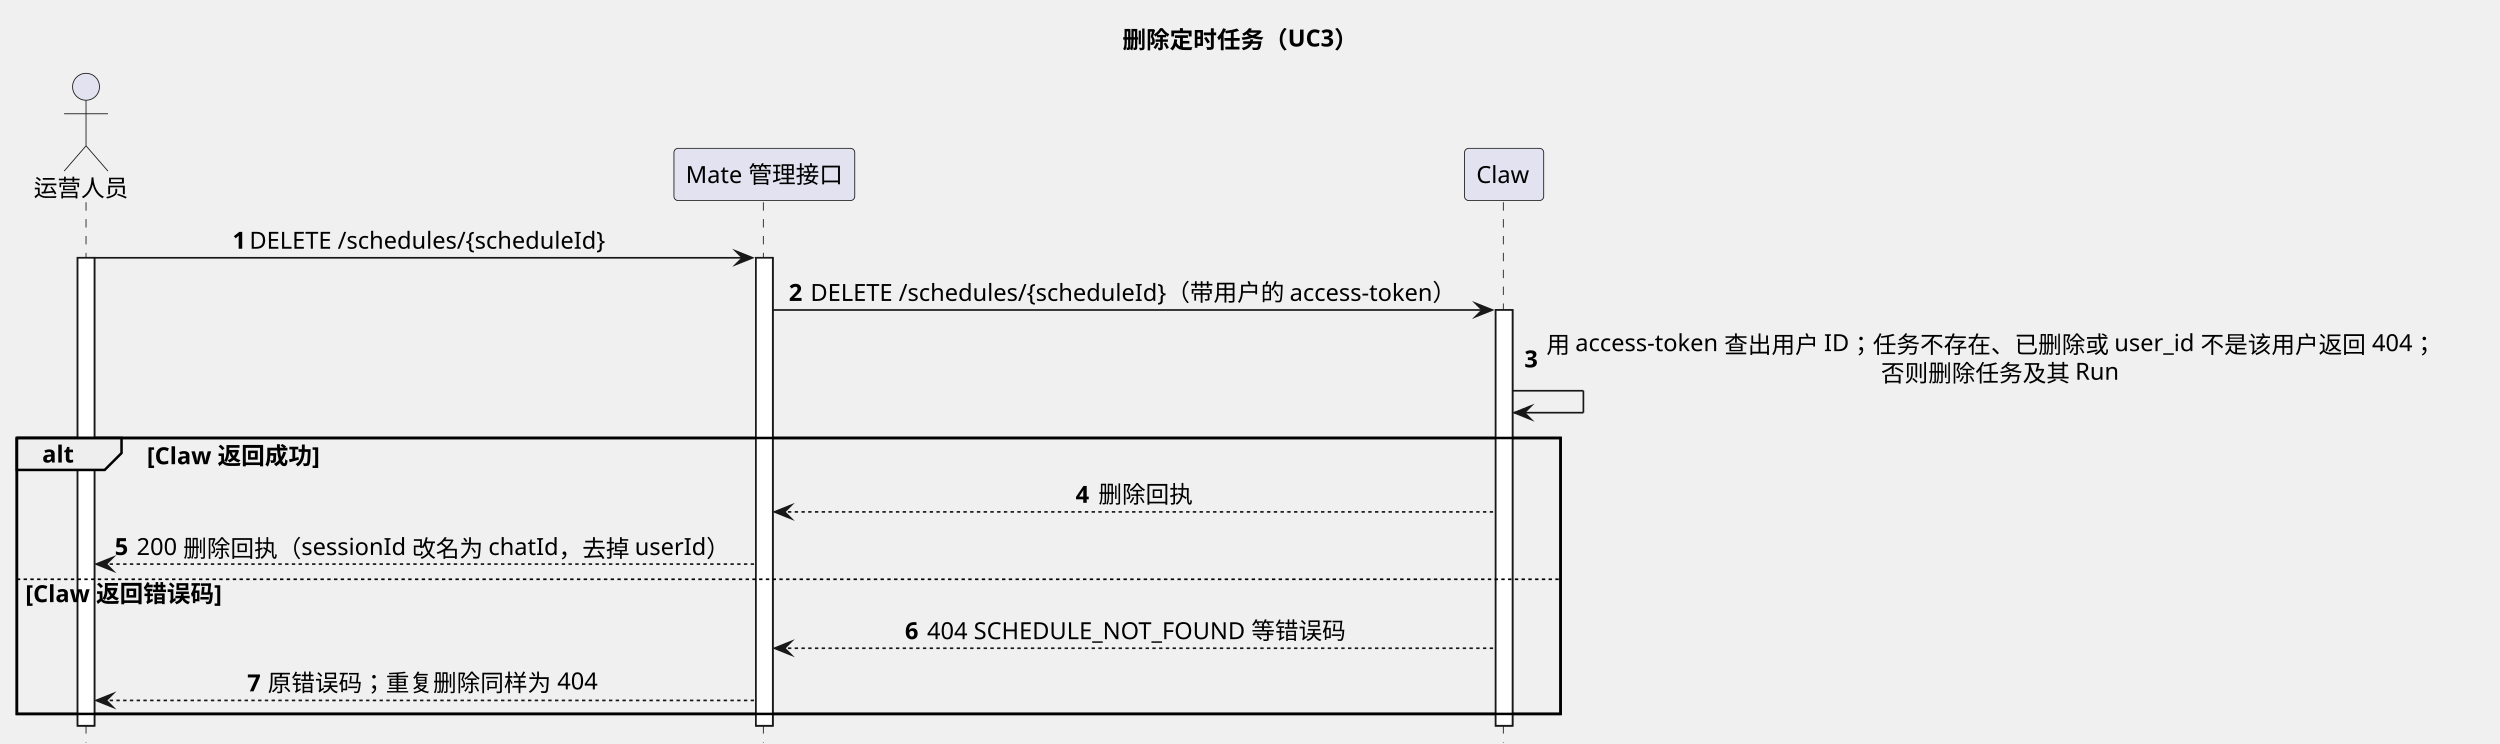
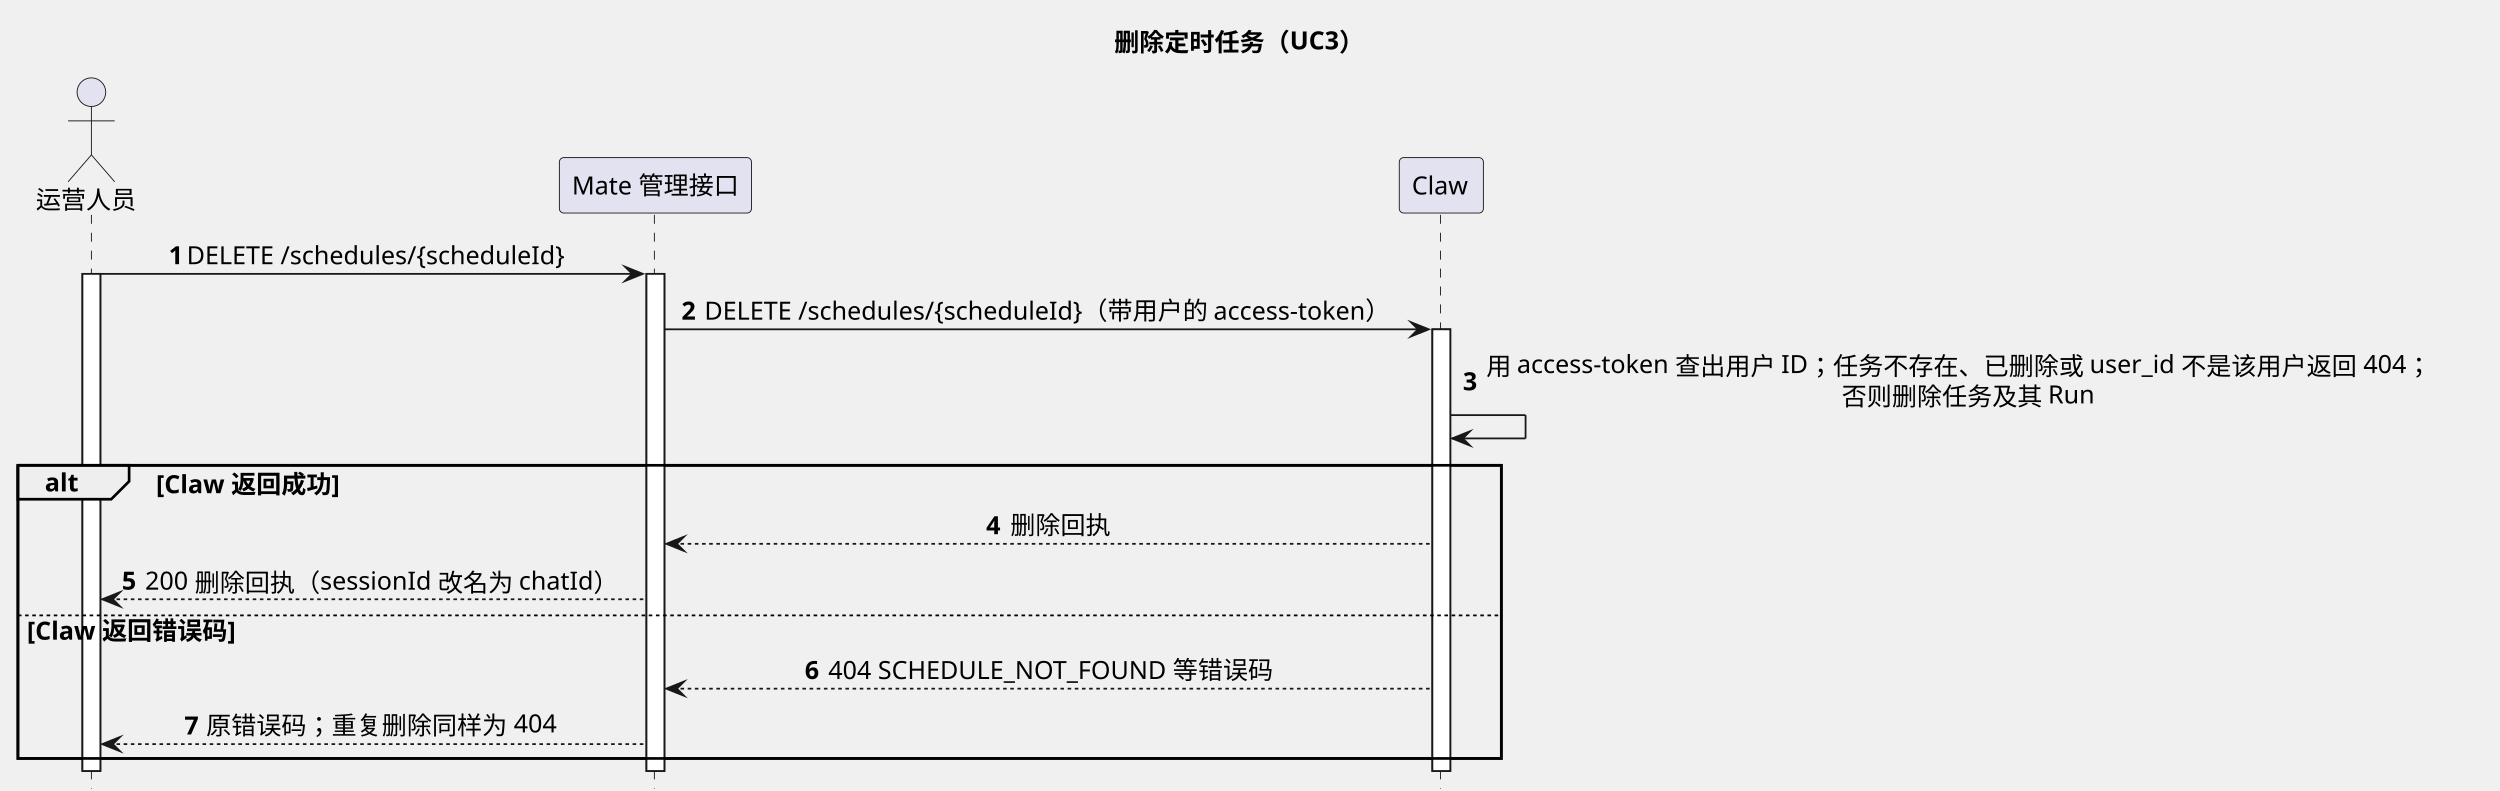
- <svg xmlns="http://www.w3.org/2000/svg" contentStyleType="text/css" data-diagram-type="SEQUENCE" height="441px" preserveAspectRatio="none" style="width:1482px;height:441px;background:#FFFFFF;" version="1.1" viewBox="0 0 1482 441" width="1482px" zoomAndPan="magnify">
+ <svg xmlns="http://www.w3.org/2000/svg" contentStyleType="text/css" data-diagram-type="SEQUENCE" height="441px" preserveAspectRatio="none" style="width:1395px;height:441px;background:#FFFFFF;" version="1.1" viewBox="0 0 1395 441" width="1395px" zoomAndPan="magnify">
  <defs />
  <g>
    <g class="title" data-source-line="315">
-       <text fill="#000000" font-family="sans-serif" font-size="14" font-weight="700" lengthAdjust="spacing" textLength="145.141" x="665.36" y="28.562">删除定时任务（UC3）</text>
+       <text fill="#000000" font-family="sans-serif" font-size="14" font-weight="700" lengthAdjust="spacing" textLength="145.141" x="621.675" y="28.562">删除定时任务（UC3）</text>
    </g>
    <g>
      <rect fill="#FFFFFF" height="277.394" style="stroke:#181818;stroke-width:1;" width="10" x="46" y="152.818" />
    </g>
    <g>
-       <rect fill="#FFFFFF" height="277.394" style="stroke:#181818;stroke-width:1;" width="10" x="448.103" y="152.818" />
+       <rect fill="#FFFFFF" height="277.394" style="stroke:#181818;stroke-width:1;" width="10" x="360.732" y="152.818" />
    </g>
    <g>
-       <rect fill="#FFFFFF" height="246.455" style="stroke:#181818;stroke-width:1;" width="10" x="886.638" y="183.758" />
+       <rect fill="#FFFFFF" height="246.455" style="stroke:#181818;stroke-width:1;" width="10" x="799.268" y="183.758" />
    </g>
-     <rect fill="none" height="163.576" style="stroke:#000000;stroke-width:1.5;" width="915.106" x="10" y="259.637" />
+     <rect fill="none" height="163.576" style="stroke:#000000;stroke-width:1.5;" width="827.735" x="10" y="259.637" />
    <g class="participant-lifeline" data-entity-uid="part1" data-qualified-name="Operator" data-source-line="320" id="part1-lifeline">
      <g>
        <rect fill="#000000" fill-opacity="0" height="320.334" width="8" x="47" y="119.879" />
        <line style="stroke:#181818;stroke-width:0.5;stroke-dasharray:5,5;" x1="51" x2="51" y1="119.879" y2="440.213" />
      </g>
    </g>
    <g class="participant-lifeline" data-entity-uid="part2" data-qualified-name="Mate" data-source-line="321" id="part2-lifeline">
      <g>
-         <rect fill="#000000" fill-opacity="0" height="320.334" width="8" x="449.103" y="119.879" />
-         <line style="stroke:#181818;stroke-width:0.5;stroke-dasharray:5,5;" x1="452.509" x2="452.509" y1="119.879" y2="440.213" />
+         <rect fill="#000000" fill-opacity="0" height="320.334" width="8" x="361.732" y="119.879" />
+         <line style="stroke:#181818;stroke-width:0.5;stroke-dasharray:5,5;" x1="365.139" x2="365.139" y1="119.879" y2="440.213" />
      </g>
    </g>
    <g class="participant-lifeline" data-entity-uid="part3" data-qualified-name="Claw" data-source-line="322" id="part3-lifeline">
      <g>
-         <rect fill="#000000" fill-opacity="0" height="320.334" width="8" x="887.638" y="119.879" />
-         <line style="stroke:#181818;stroke-width:0.5;stroke-dasharray:5,5;" x1="891.17" x2="891.17" y1="119.879" y2="440.213" />
+         <rect fill="#000000" fill-opacity="0" height="320.334" width="8" x="800.268" y="119.879" />
+         <line style="stroke:#181818;stroke-width:0.5;stroke-dasharray:5,5;" x1="803.8" x2="803.8" y1="119.879" y2="440.213" />
      </g>
    </g>
    <g class="participant participant-head" data-entity-uid="part1" data-qualified-name="Operator" data-source-line="320" id="part1-head">
      <text fill="#000000" font-family="sans-serif" font-size="14" lengthAdjust="spacing" textLength="56" x="20" y="116.502">运营人员</text>
      <ellipse cx="51" cy="51.44" fill="#E2E2F0" rx="8" ry="8" style="stroke:#181818;stroke-width:0.5;" />
      <path d="M51,59.44 L51,86.439 M38,67.439 L64,67.439 M51,86.439 L38,101.439 M51,86.439 L64,101.439" fill="none" style="stroke:#181818;stroke-width:0.5;" />
    </g>
    <g class="participant participant-head" data-entity-uid="part2" data-qualified-name="Mate" data-source-line="321" id="part2-head">
-       <rect fill="#E2E2F0" height="30.939" rx="2.5" ry="2.5" style="stroke:#181818;stroke-width:0.5;" width="107.188" x="399.509" y="87.939" />
-       <text fill="#000000" font-family="sans-serif" font-size="14" lengthAdjust="spacing" textLength="93.188" x="406.509" y="108.502">Mate 管理接口</text>
+       <rect fill="#E2E2F0" height="30.939" rx="2.5" ry="2.5" style="stroke:#181818;stroke-width:0.5;" width="107.188" x="312.139" y="87.939" />
+       <text fill="#000000" font-family="sans-serif" font-size="14" lengthAdjust="spacing" textLength="93.188" x="319.139" y="108.502">Mate 管理接口</text>
    </g>
    <g class="participant participant-head" data-entity-uid="part3" data-qualified-name="Claw" data-source-line="322" id="part3-head">
-       <rect fill="#E2E2F0" height="30.939" rx="2.5" ry="2.5" style="stroke:#181818;stroke-width:0.5;" width="46.935" x="868.17" y="87.939" />
-       <text fill="#000000" font-family="sans-serif" font-size="14" lengthAdjust="spacing" textLength="32.935" x="875.17" y="108.502">Claw</text>
+       <rect fill="#E2E2F0" height="30.939" rx="2.5" ry="2.5" style="stroke:#181818;stroke-width:0.5;" width="46.935" x="780.8" y="87.939" />
+       <text fill="#000000" font-family="sans-serif" font-size="14" lengthAdjust="spacing" textLength="32.935" x="787.8" y="108.502">Claw</text>
    </g>
    <g>
      <rect fill="#FFFFFF" height="277.394" style="stroke:#181818;stroke-width:1;" width="10" x="46" y="152.818" />
    </g>
    <g>
-       <rect fill="#FFFFFF" height="277.394" style="stroke:#181818;stroke-width:1;" width="10" x="448.103" y="152.818" />
+       <rect fill="#FFFFFF" height="277.394" style="stroke:#181818;stroke-width:1;" width="10" x="360.732" y="152.818" />
    </g>
    <g>
-       <rect fill="#FFFFFF" height="246.455" style="stroke:#181818;stroke-width:1;" width="10" x="886.638" y="183.758" />
+       <rect fill="#FFFFFF" height="246.455" style="stroke:#181818;stroke-width:1;" width="10" x="799.268" y="183.758" />
    </g>
    <g class="message" data-entity-1="part1" data-entity-2="part2" data-source-line="324" id="msg1">
-       <polygon fill="#181818" points="436.103,148.818,446.103,152.818,436.103,156.818,440.103,152.818" style="stroke:#181818;stroke-width:1;stroke-linejoin:miter;stroke-miterlimit:10;" />
-       <line style="stroke:#181818;stroke-width:1;" x1="56" x2="442.103" y1="152.818" y2="152.818" />
-       <text fill="#000000" font-family="sans-serif" font-size="14" font-weight="700" lengthAdjust="spacing" textLength="6.036" x="137.809" y="147.441">1</text>
-       <text fill="#000000" font-family="sans-serif" font-size="14" lengthAdjust="spacing" textLength="218.449" x="147.845" y="147.441">DELETE /schedules/{scheduleId}</text>
+       <polygon fill="#181818" points="348.732,148.818,358.732,152.818,348.732,156.818,352.732,152.818" style="stroke:#181818;stroke-width:1;stroke-linejoin:miter;stroke-miterlimit:10;" />
+       <line style="stroke:#181818;stroke-width:1;" x1="56" x2="354.732" y1="152.818" y2="152.818" />
+       <text fill="#000000" font-family="sans-serif" font-size="14" font-weight="700" lengthAdjust="spacing" textLength="6.036" x="94.124" y="147.441">1</text>
+       <text fill="#000000" font-family="sans-serif" font-size="14" lengthAdjust="spacing" textLength="218.449" x="104.16" y="147.441">DELETE /schedules/{scheduleId}</text>
    </g>
    <g class="message" data-entity-1="part2" data-entity-2="part3" data-source-line="326" id="msg2">
-       <polygon fill="#181818" points="874.638,179.758,884.638,183.758,874.638,187.758,878.638,183.758" style="stroke:#181818;stroke-width:1;stroke-linejoin:miter;stroke-miterlimit:10;" />
-       <line style="stroke:#181818;stroke-width:1;" x1="458.103" x2="880.638" y1="183.758" y2="183.758" />
-       <text fill="#000000" font-family="sans-serif" font-size="14" font-weight="700" lengthAdjust="spacing" textLength="8.818" x="467.603" y="178.381">2</text>
-       <text fill="#000000" font-family="sans-serif" font-size="14" lengthAdjust="spacing" textLength="396.717" x="480.421" y="178.381">DELETE /schedules/{scheduleId}（带用户的 access-token）</text>
+       <polygon fill="#181818" points="787.268,179.758,797.268,183.758,787.268,187.758,791.268,183.758" style="stroke:#181818;stroke-width:1;stroke-linejoin:miter;stroke-miterlimit:10;" />
+       <line style="stroke:#181818;stroke-width:1;" x1="370.732" x2="793.268" y1="183.758" y2="183.758" />
+       <text fill="#000000" font-family="sans-serif" font-size="14" font-weight="700" lengthAdjust="spacing" textLength="8.818" x="380.232" y="178.381">2</text>
+       <text fill="#000000" font-family="sans-serif" font-size="14" lengthAdjust="spacing" textLength="396.717" x="393.051" y="178.381">DELETE /schedules/{scheduleId}（带用户的 access-token）</text>
    </g>
    <g class="message" data-entity-1="part3" data-entity-2="part3" data-source-line="327" id="msg3">
-       <line style="stroke:#181818;stroke-width:1;" x1="896.638" x2="938.638" y1="231.637" y2="231.637" />
-       <line style="stroke:#181818;stroke-width:1;" x1="938.638" x2="938.638" y1="231.637" y2="244.637" />
-       <line style="stroke:#181818;stroke-width:1;" x1="897.638" x2="938.638" y1="244.637" y2="244.637" />
-       <polygon fill="#181818" points="907.638,240.637,897.638,244.637,907.638,248.637,903.638,244.637" style="stroke:#181818;stroke-width:1;stroke-linejoin:miter;stroke-miterlimit:10;" />
-       <text fill="#000000" font-family="sans-serif" font-size="14" font-weight="700" lengthAdjust="spacing" textLength="9.037" x="903.638" y="217.79">3</text>
-       <text fill="#000000" font-family="sans-serif" font-size="14" lengthAdjust="spacing" textLength="538.187" x="916.675" y="209.32">用 access-token 查出用户 ID；任务不存在、已删除或 user_id 不是该用户返回 404；</text>
-       <text fill="#000000" font-family="sans-serif" font-size="14" lengthAdjust="spacing" textLength="141.497" x="1115.02" y="226.26">否则删除任务及其 Run</text>
+       <line style="stroke:#181818;stroke-width:1;" x1="809.268" x2="851.268" y1="231.637" y2="231.637" />
+       <line style="stroke:#181818;stroke-width:1;" x1="851.268" x2="851.268" y1="231.637" y2="244.637" />
+       <line style="stroke:#181818;stroke-width:1;" x1="810.268" x2="851.268" y1="244.637" y2="244.637" />
+       <polygon fill="#181818" points="820.268,240.637,810.268,244.637,820.268,248.637,816.268,244.637" style="stroke:#181818;stroke-width:1;stroke-linejoin:miter;stroke-miterlimit:10;" />
+       <text fill="#000000" font-family="sans-serif" font-size="14" font-weight="700" lengthAdjust="spacing" textLength="9.037" x="816.268" y="217.79">3</text>
+       <text fill="#000000" font-family="sans-serif" font-size="14" lengthAdjust="spacing" textLength="538.187" x="829.305" y="209.32">用 access-token 查出用户 ID；任务不存在、已删除或 user_id 不是该用户返回 404；</text>
+       <text fill="#000000" font-family="sans-serif" font-size="14" lengthAdjust="spacing" textLength="141.497" x="1027.649" y="226.26">否则删除任务及其 Run</text>
    </g>
    <path d="M10,259.637 L72.049,259.637 L72.049,268.576 L62.049,278.576 L10,278.576 L10,259.637" fill="#EEEEEE" style="stroke:#000000;stroke-width:1.5;" />
-     <rect fill="none" height="163.576" style="stroke:#000000;stroke-width:1.5;" width="915.106" x="10" y="259.637" />
+     <rect fill="none" height="163.576" style="stroke:#000000;stroke-width:1.5;" width="827.735" x="10" y="259.637" />
    <text fill="#000000" font-family="sans-serif" font-size="14" font-weight="700" lengthAdjust="spacing" textLength="17.049" x="25" y="274.199">alt</text>
    <text fill="#000000" font-family="sans-serif" font-size="14" font-weight="700" lengthAdjust="spacing" textLength="105.8" x="87.049" y="275.199">[Claw 返回成功]</text>
    <g class="message" data-entity-1="part3" data-entity-2="part2" data-source-line="329" id="msg4">
-       <polygon fill="#181818" points="469.103,299.455,459.103,303.455,469.103,307.455,465.103,303.455" style="stroke:#181818;stroke-width:1;stroke-linejoin:miter;stroke-miterlimit:10;" />
-       <line style="stroke:#181818;stroke-width:1;stroke-dasharray:2,2;" x1="463.103" x2="885.638" y1="303.455" y2="303.455" />
-       <text fill="#000000" font-family="sans-serif" font-size="14" font-weight="700" lengthAdjust="spacing" textLength="9.468" x="637.636" y="298.078">4</text>
-       <text fill="#000000" font-family="sans-serif" font-size="14" lengthAdjust="spacing" textLength="56" x="651.104" y="298.078">删除回执</text>
+       <polygon fill="#181818" points="381.732,299.455,371.732,303.455,381.732,307.455,377.732,303.455" style="stroke:#181818;stroke-width:1;stroke-linejoin:miter;stroke-miterlimit:10;" />
+       <line style="stroke:#181818;stroke-width:1;stroke-dasharray:2,2;" x1="375.732" x2="798.268" y1="303.455" y2="303.455" />
+       <text fill="#000000" font-family="sans-serif" font-size="14" font-weight="700" lengthAdjust="spacing" textLength="9.468" x="550.266" y="298.078">4</text>
+       <text fill="#000000" font-family="sans-serif" font-size="14" lengthAdjust="spacing" textLength="56" x="563.734" y="298.078">删除回执</text>
    </g>
    <g class="message" data-entity-1="part2" data-entity-2="part1" data-source-line="330" id="msg5">
      <polygon fill="#181818" points="67,330.394,57,334.394,67,338.394,63,334.394" style="stroke:#181818;stroke-width:1;stroke-linejoin:miter;stroke-miterlimit:10;" />
-       <line style="stroke:#181818;stroke-width:1;stroke-dasharray:2,2;" x1="61" x2="447.103" y1="334.394" y2="334.394" />
+       <line style="stroke:#181818;stroke-width:1;stroke-dasharray:2,2;" x1="61" x2="359.732" y1="334.394" y2="334.394" />
      <text fill="#000000" font-family="sans-serif" font-size="14" font-weight="700" lengthAdjust="spacing" textLength="8.948" x="68" y="329.018">5</text>
-       <text fill="#000000" font-family="sans-serif" font-size="14" lengthAdjust="spacing" textLength="355.154" x="80.948" y="329.018">200 删除回执（sessionId 改名为 chatId，去掉 userId）</text>
+       <text fill="#000000" font-family="sans-serif" font-size="14" lengthAdjust="spacing" textLength="267.784" x="80.948" y="329.018">200 删除回执（sessionId 改名为 chatId）</text>
    </g>
-     <line style="stroke:#000000;stroke-width:1;stroke-dasharray:2,2;" x1="10" x2="925.106" y1="343.394" y2="343.394" />
+     <line style="stroke:#000000;stroke-width:1;stroke-dasharray:2,2;" x1="10" x2="837.735" y1="343.394" y2="343.394" />
    <text fill="#000000" font-family="sans-serif" font-size="14" font-weight="700" lengthAdjust="spacing" textLength="120.237" x="15" y="356.957">[Claw 返回错误码]</text>
    <g class="message" data-entity-1="part3" data-entity-2="part2" data-source-line="332" id="msg6">
-       <polygon fill="#181818" points="469.103,380.273,459.103,384.273,469.103,388.273,465.103,384.273" style="stroke:#181818;stroke-width:1;stroke-linejoin:miter;stroke-miterlimit:10;" />
-       <line style="stroke:#181818;stroke-width:1;stroke-dasharray:2,2;" x1="463.103" x2="885.638" y1="384.273" y2="384.273" />
-       <text fill="#000000" font-family="sans-serif" font-size="14" font-weight="700" lengthAdjust="spacing" textLength="9.092" x="536.437" y="378.897">6</text>
-       <text fill="#000000" font-family="sans-serif" font-size="14" lengthAdjust="spacing" textLength="258.774" x="549.529" y="378.897">404 SCHEDULE_NOT_FOUND 等错误码</text>
+       <polygon fill="#181818" points="381.732,380.273,371.732,384.273,381.732,388.273,377.732,384.273" style="stroke:#181818;stroke-width:1;stroke-linejoin:miter;stroke-miterlimit:10;" />
+       <line style="stroke:#181818;stroke-width:1;stroke-dasharray:2,2;" x1="375.732" x2="798.268" y1="384.273" y2="384.273" />
+       <text fill="#000000" font-family="sans-serif" font-size="14" font-weight="700" lengthAdjust="spacing" textLength="9.092" x="449.067" y="378.897">6</text>
+       <text fill="#000000" font-family="sans-serif" font-size="14" lengthAdjust="spacing" textLength="258.774" x="462.159" y="378.897">404 SCHEDULE_NOT_FOUND 等错误码</text>
    </g>
    <g class="message" data-entity-1="part2" data-entity-2="part1" data-source-line="333" id="msg7">
      <polygon fill="#181818" points="67,411.213,57,415.213,67,419.213,63,415.213" style="stroke:#181818;stroke-width:1;stroke-linejoin:miter;stroke-miterlimit:10;" />
-       <line style="stroke:#181818;stroke-width:1;stroke-dasharray:2,2;" x1="61" x2="447.103" y1="415.213" y2="415.213" />
-       <text fill="#000000" font-family="sans-serif" font-size="14" font-weight="700" lengthAdjust="spacing" textLength="8.142" x="146.552" y="409.836">7</text>
-       <text fill="#000000" font-family="sans-serif" font-size="14" lengthAdjust="spacing" textLength="198.857" x="158.693" y="409.836">原错误码；重复删除同样为 404</text>
+       <line style="stroke:#181818;stroke-width:1;stroke-dasharray:2,2;" x1="61" x2="359.732" y1="415.213" y2="415.213" />
+       <text fill="#000000" font-family="sans-serif" font-size="14" font-weight="700" lengthAdjust="spacing" textLength="8.142" x="102.867" y="409.836">7</text>
+       <text fill="#000000" font-family="sans-serif" font-size="14" lengthAdjust="spacing" textLength="198.857" x="115.008" y="409.836">原错误码；重复删除同样为 404</text>
    </g>
  </g>
</svg>
